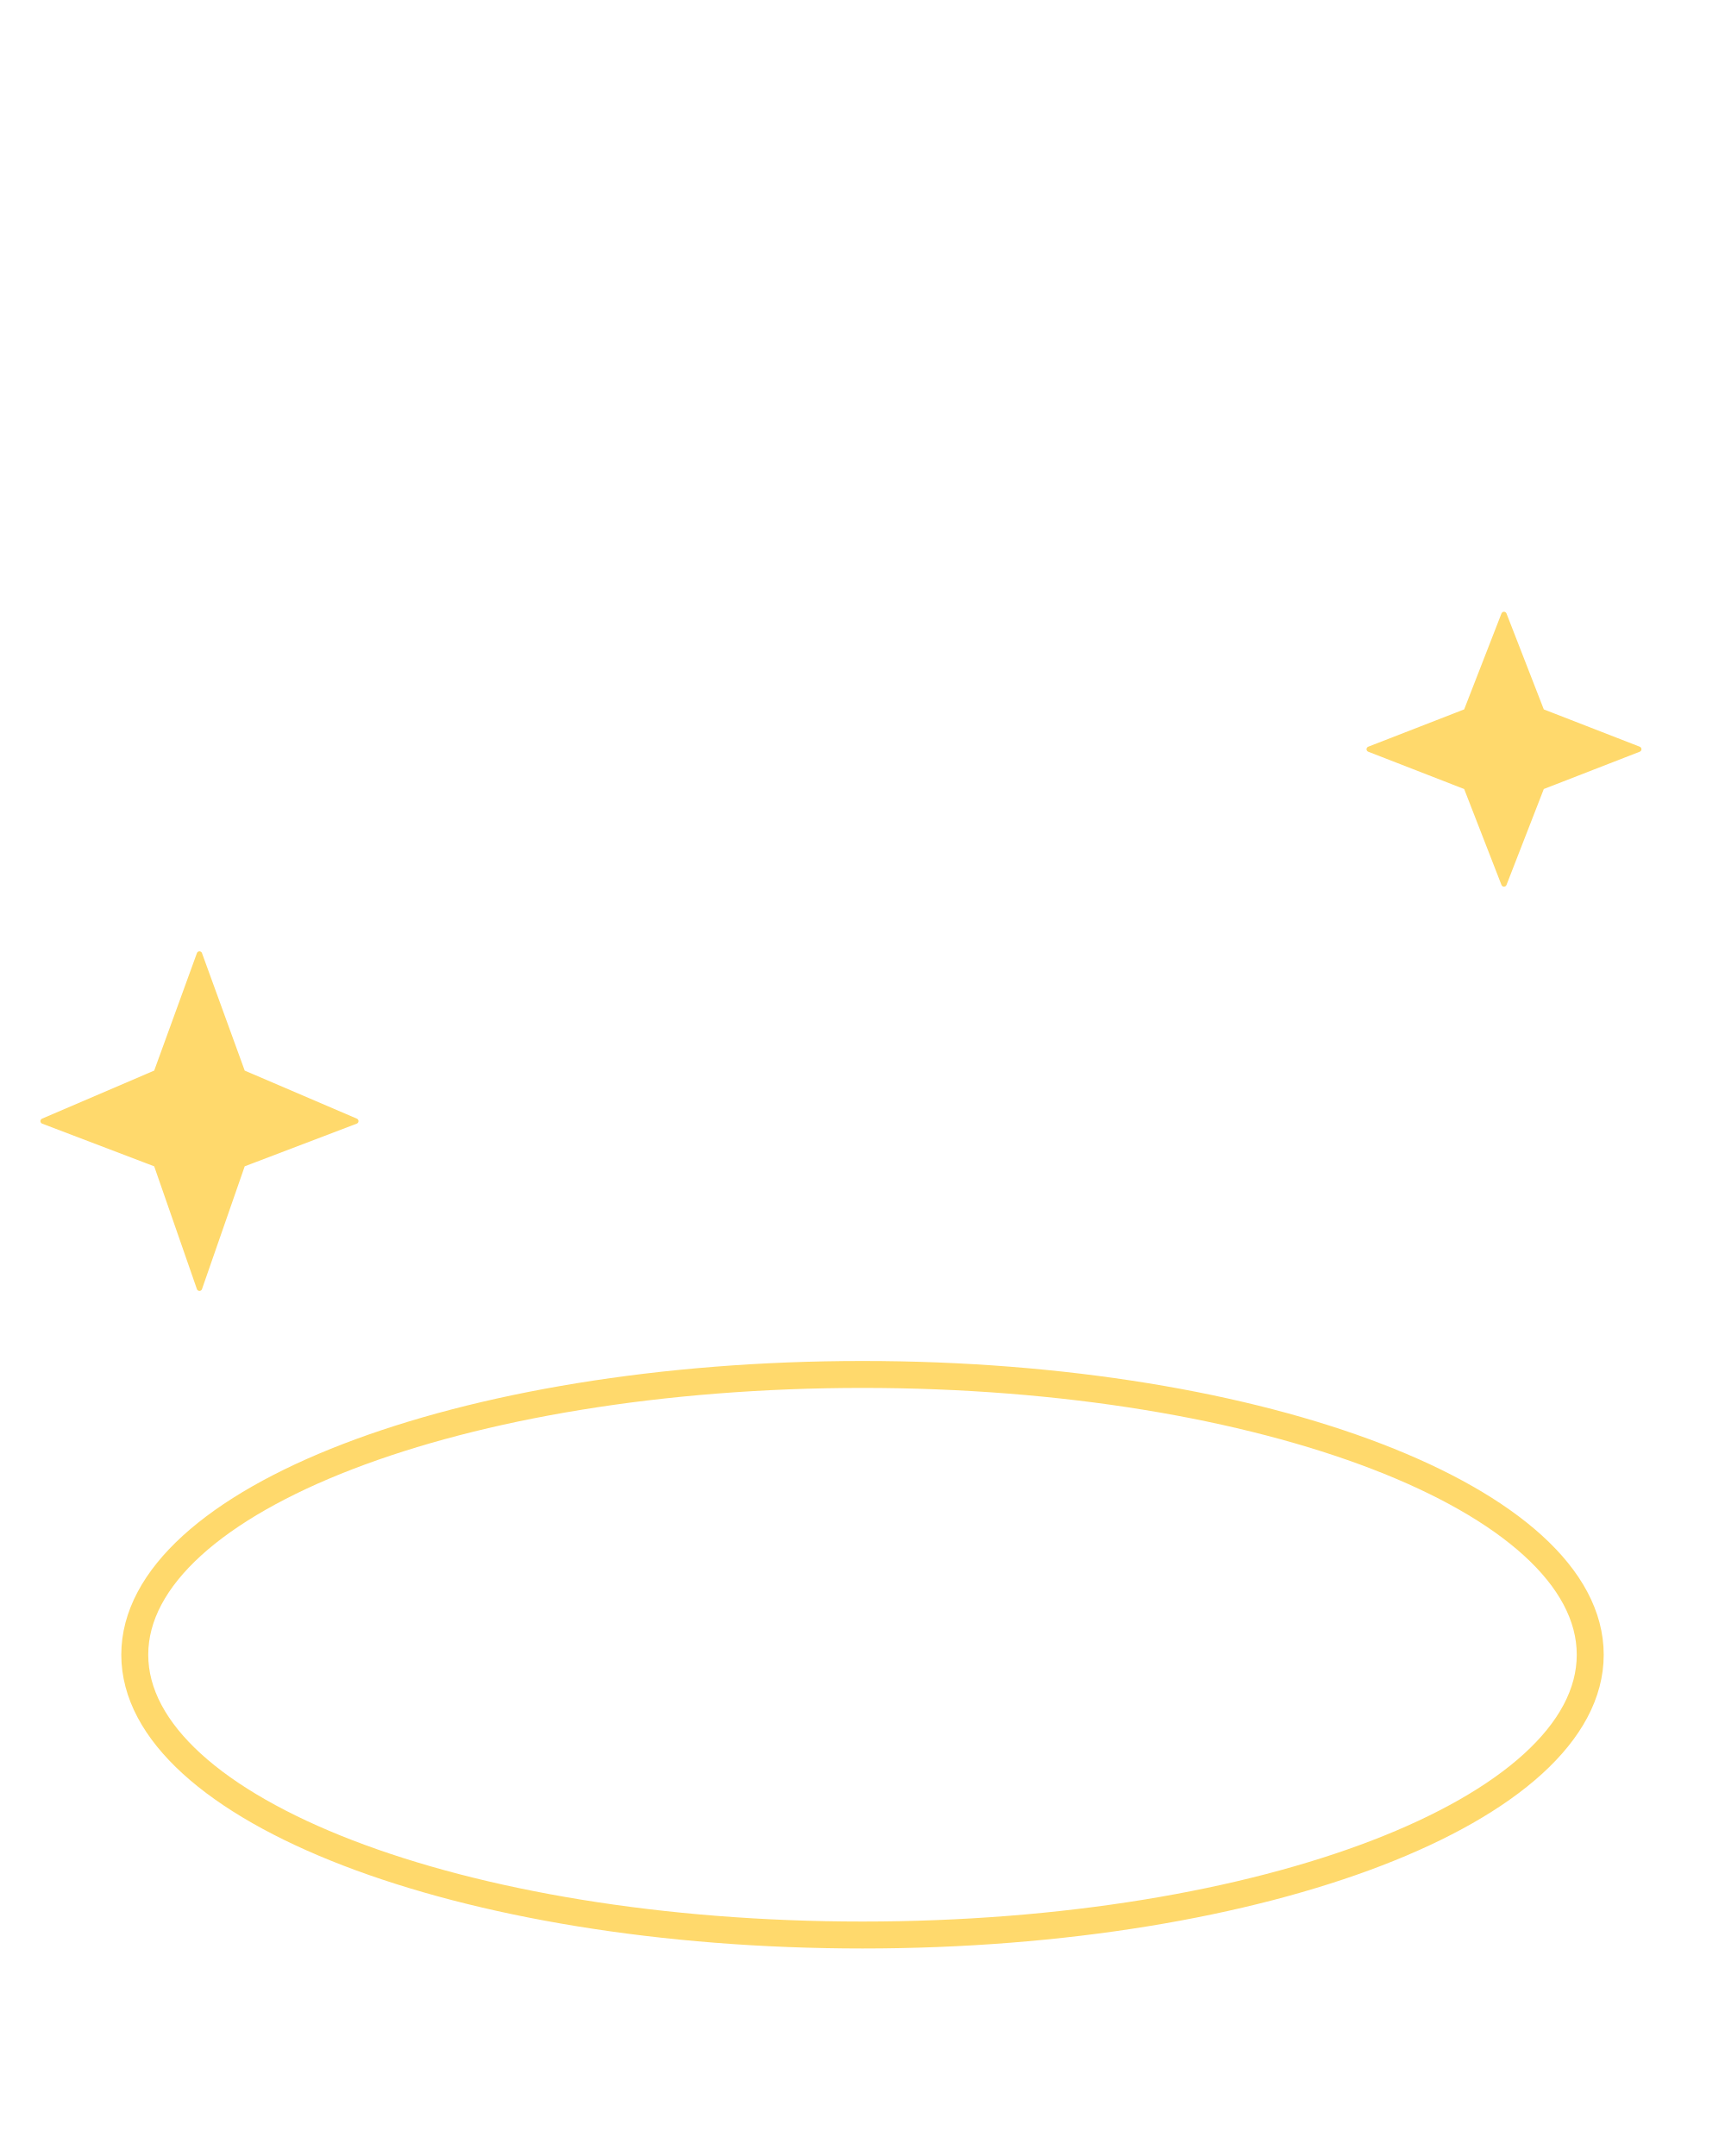
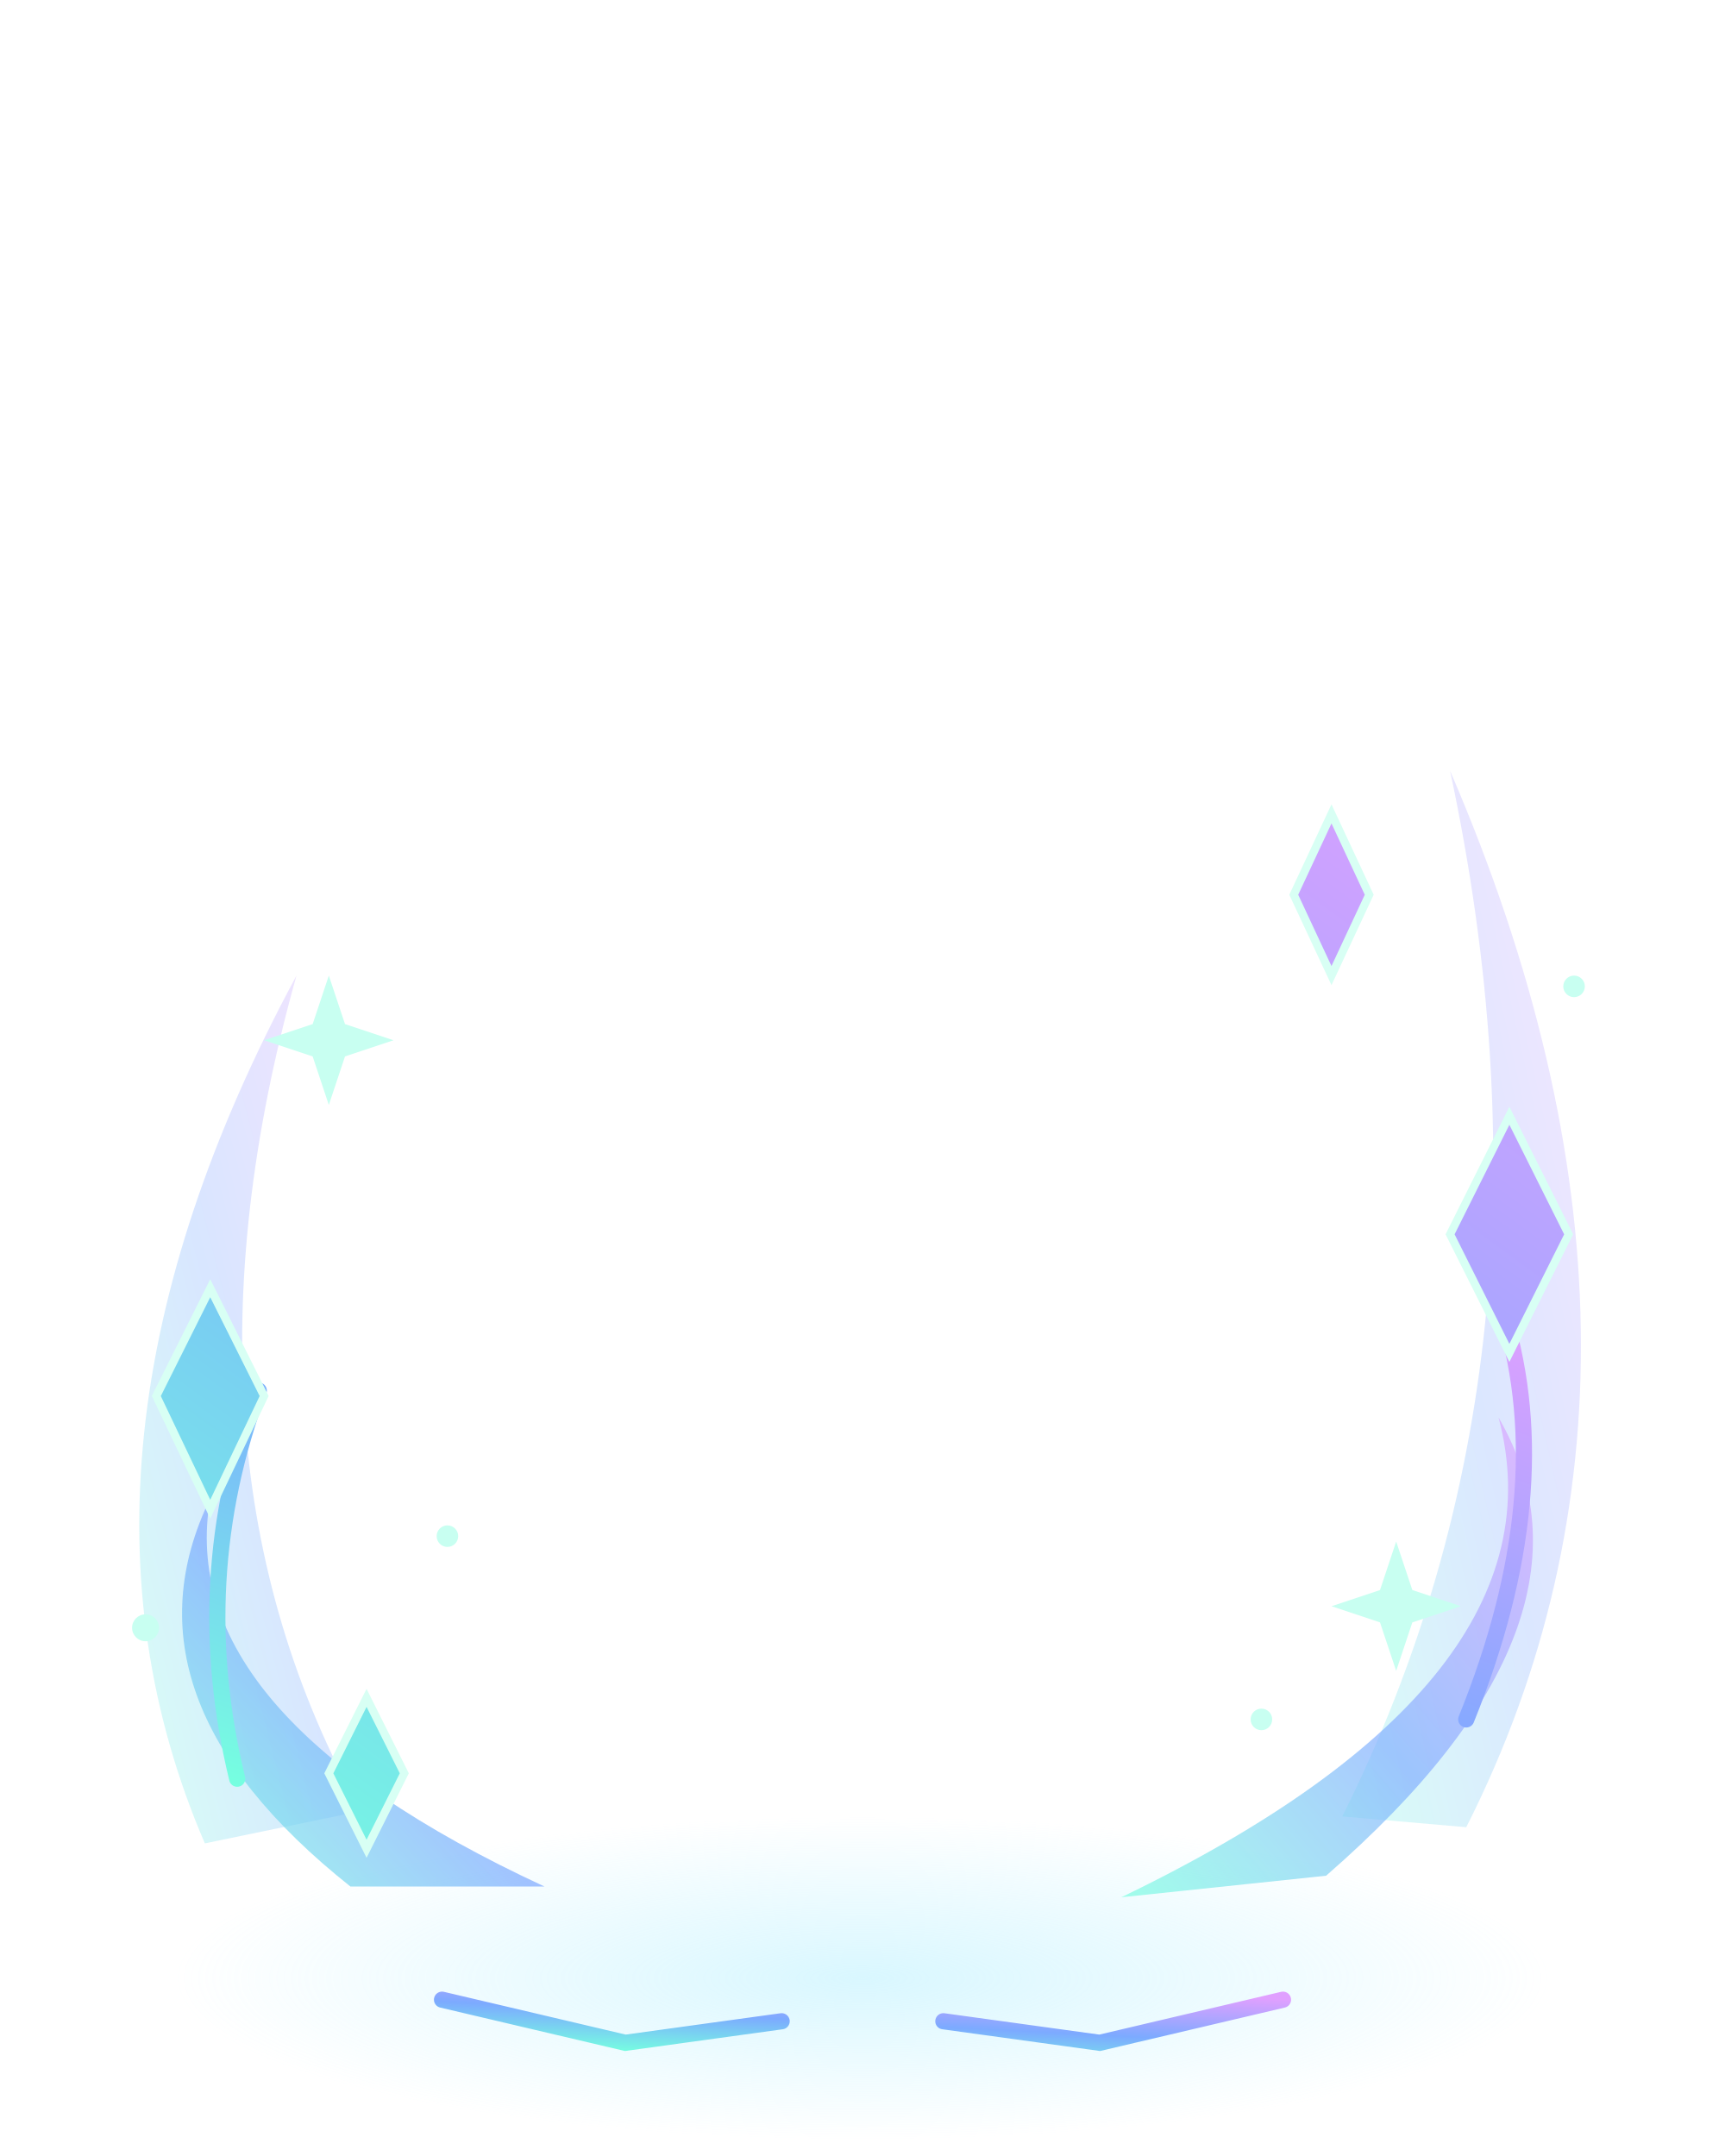
- <svg xmlns="http://www.w3.org/2000/svg" viewBox="0 0 320 400" role="img" aria-label="VIP Aurora">
-   <g fill="#ffd96c" stroke="#ffd96c" stroke-linejoin="round">
-     <ellipse cx="160" cy="307" rx="135" ry="52" fill="none" stroke-width="5" />
-     <path d="M29 199 L37 177 L45 199 L66 208 L45 216 L37 239 L29 216 L8 208Z M272 132 L279 114 L286 132 L304 139 L286 146 L279 164 L272 146 L254 139Z" />
+ <svg xmlns="http://www.w3.org/2000/svg" viewBox="0 0 320 400" role="img" aria-label="VIP Aurora crystal light effect">
+   <defs>
+     <linearGradient id="aurora" x1="0" y1="1" x2="1" y2="0">
+       <stop stop-color="#76ffe0" />
+       <stop offset=".48" stop-color="#7caaff" />
+       <stop offset="1" stop-color="#e0a0ff" />
+     </linearGradient>
+     <radialGradient id="glow">
+       <stop stop-color="#9beaff" stop-opacity=".38" />
+       <stop offset="1" stop-color="#9beaff" stop-opacity="0" />
+     </radialGradient>
+   </defs>
+   <ellipse cx="160" cy="367" rx="127" ry="30" fill="url(#glow)" />
+   <g fill="url(#aurora)">
+     <path d="M38 342Q7 270 55 181Q30 270 67 336Z" opacity=".3" />
+     <path d="M272 339Q316 252 269 143Q292 251 249 337Z" opacity=".28" />
+     <path d="M65 350Q21 315 39 278Q32 318 101 350Z" opacity=".7" />
+     <path d="M246 348Q300 301 278 263Q291 312 208 352Z" opacity=".65" />
  </g>
+   <path d="M44 330Q35 293 48 258M272 319Q289 277 279 244" stroke="url(#aurora)" stroke-width="3" stroke-linecap="round" fill="none" />
+   <g fill="url(#aurora)" stroke="#d8fff4" stroke-width="1.5">
+     <path d="M39 239L49 259L39 280L29 259Z M280 207L291 229L280 251L269 229Z M68 315L75 329L68 343L61 329Z M247 151L254 166L247 181L240 166Z" />
+   </g>
+   <g fill="#c8fff1">
+     <path d="M61 181L64 190L73 193L64 196L61 205L58 196L49 193L58 190Z M259 286L262 295L271 298L262 301L259 310L256 301L247 298L256 295Z" />
+     <circle cx="27" cy="302" r="2.5" />
+     <circle cx="292" cy="183" r="2" />
+     <circle cx="83" cy="285" r="2" />
+     <circle cx="234" cy="319" r="2" />
+   </g>
+   <path d="M82 371L116 379L145 375M175 375L204 379L238 371" stroke="url(#aurora)" stroke-width="3" fill="none" stroke-linecap="round" />
</svg>
